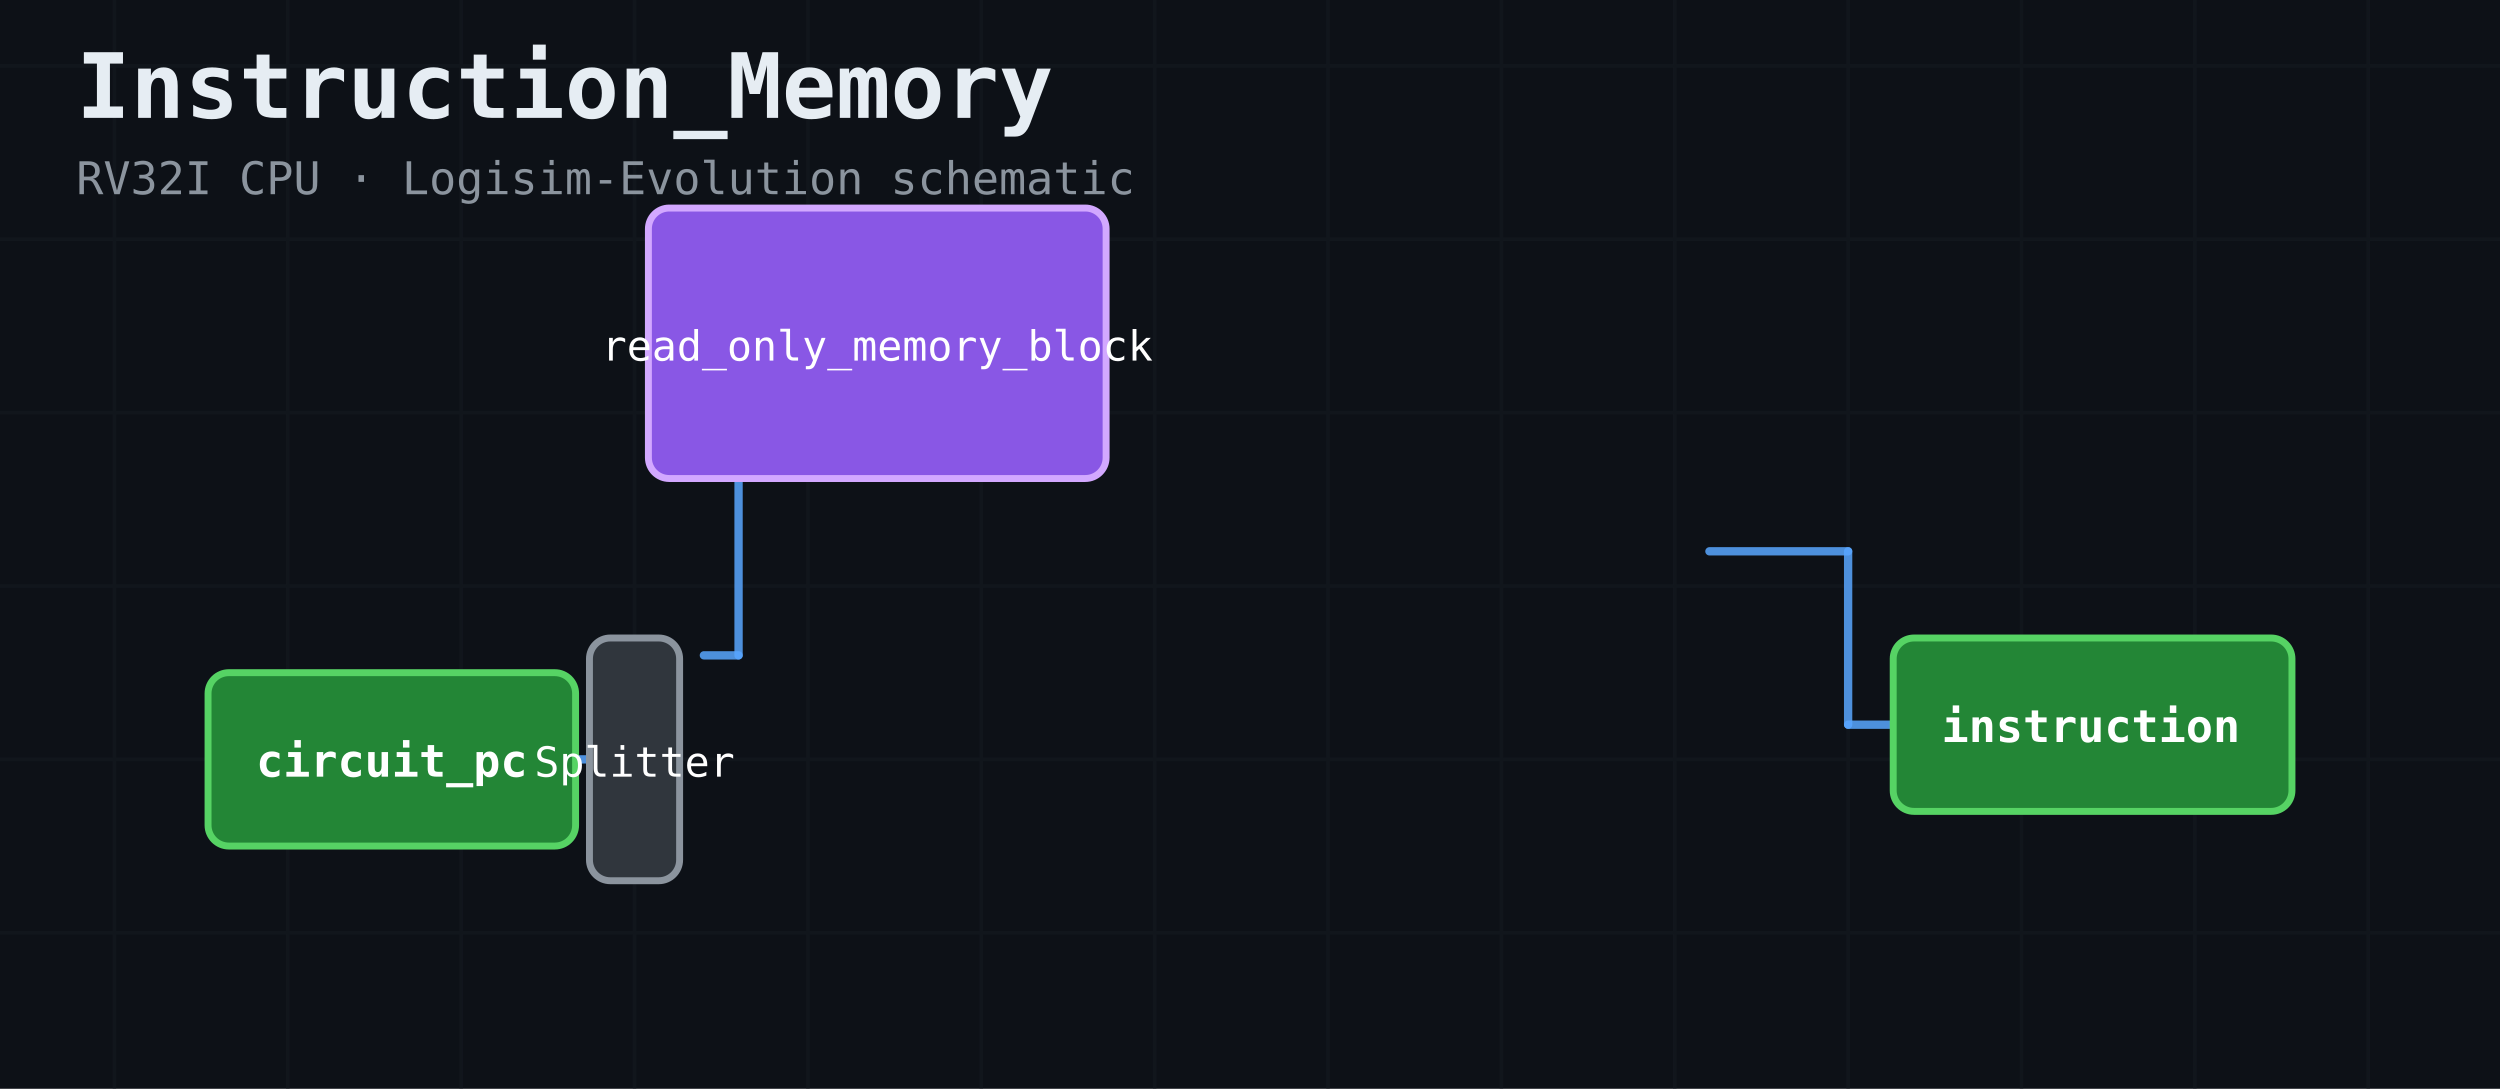
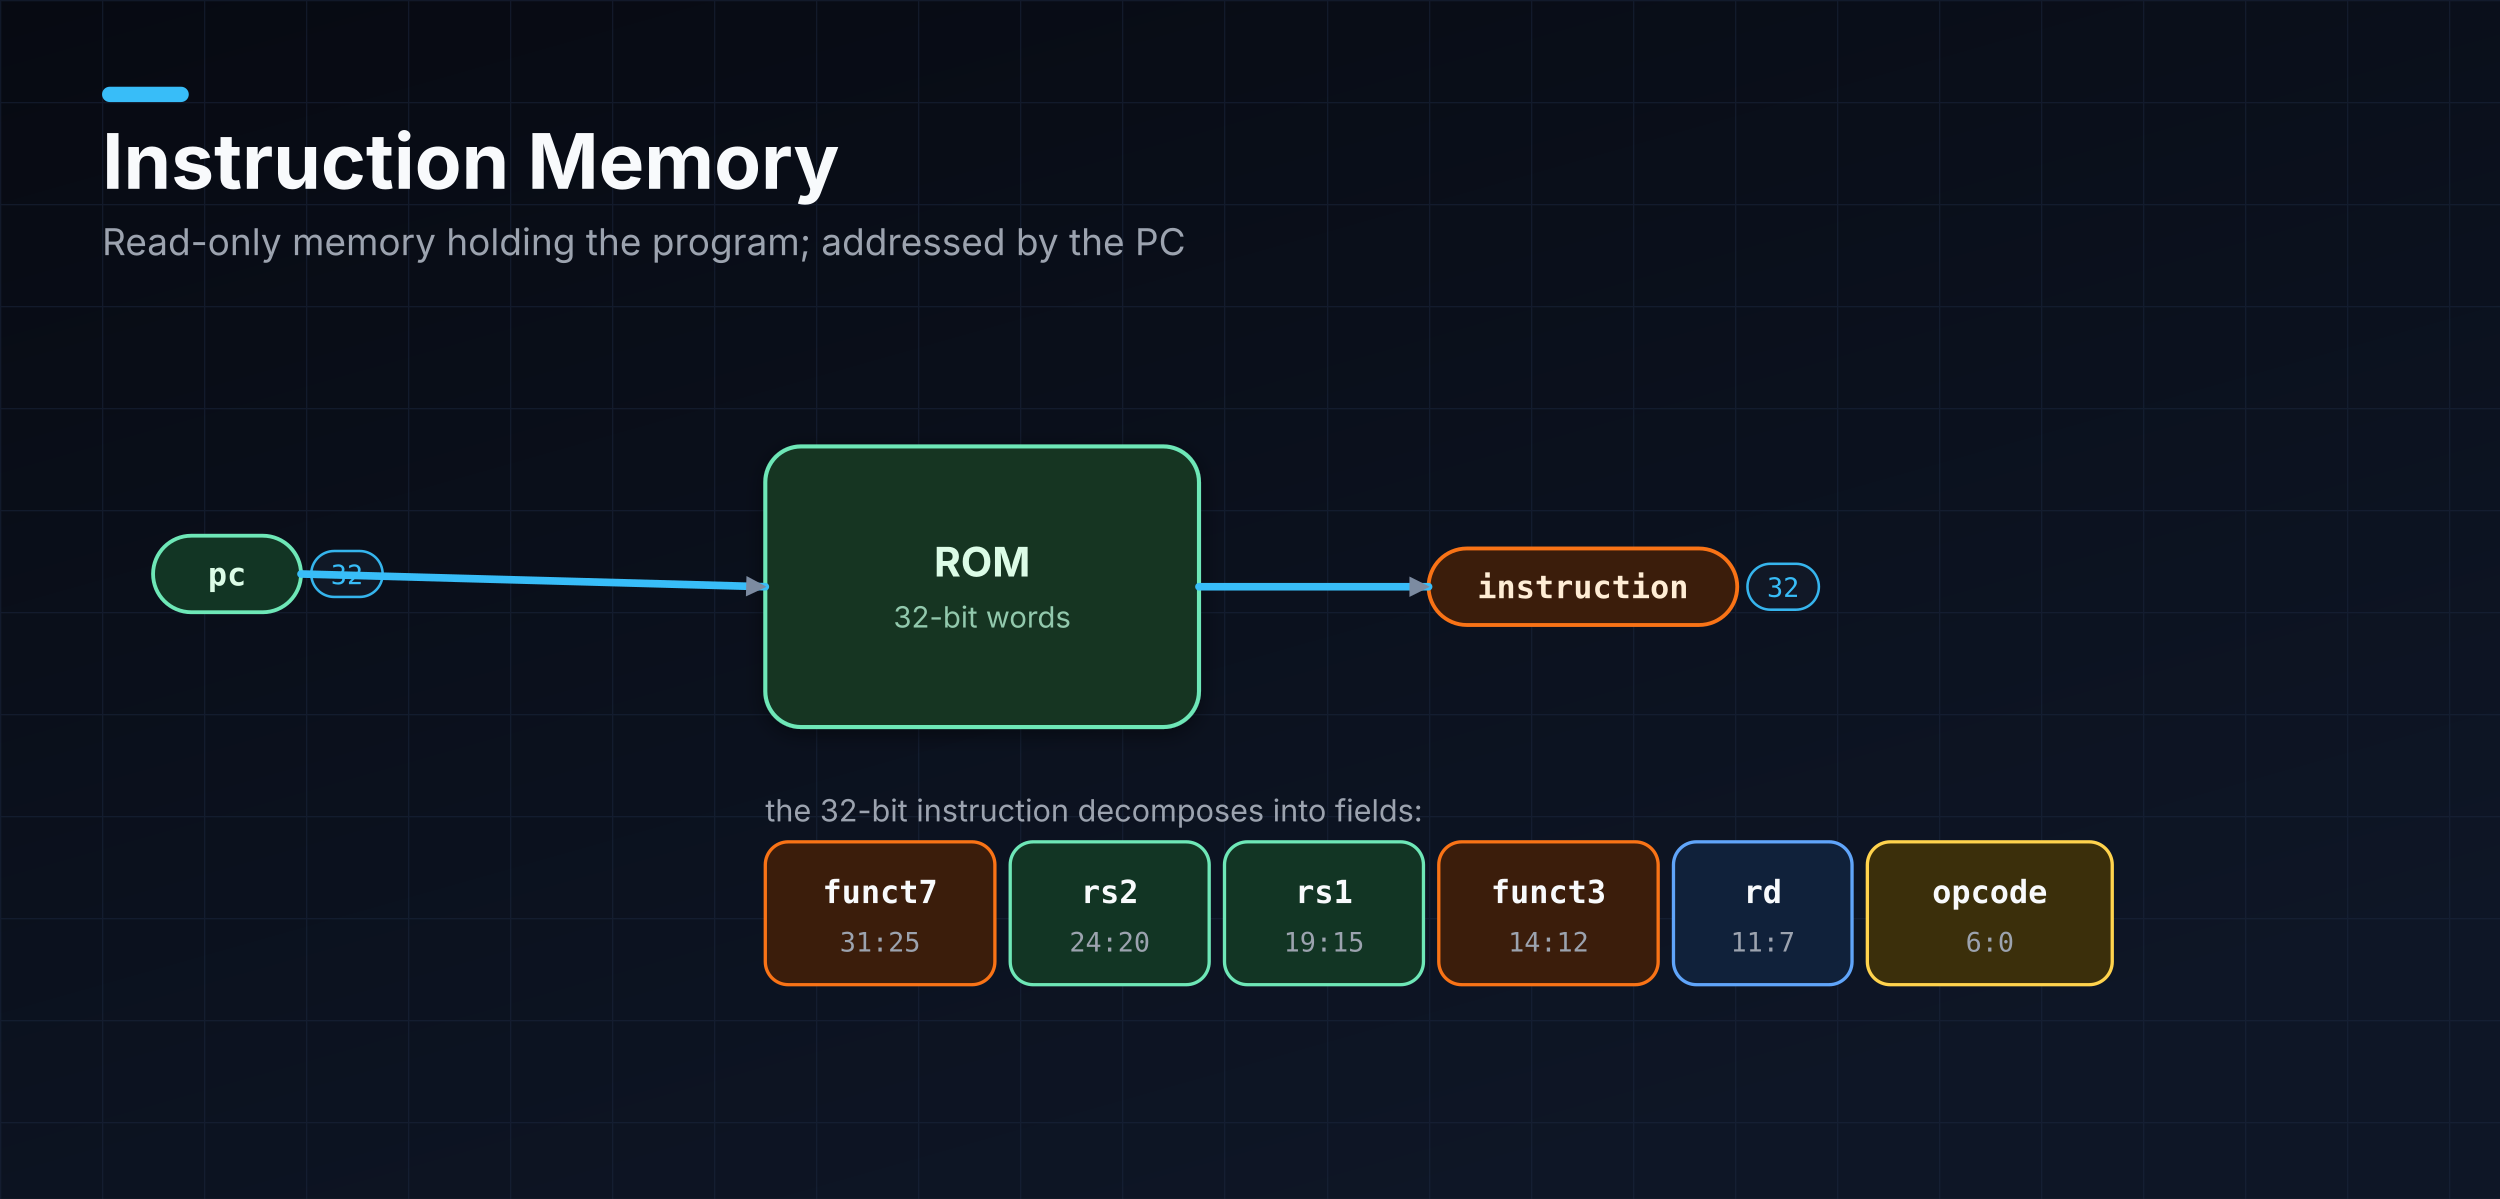
- <svg xmlns="http://www.w3.org/2000/svg" viewBox="517 2131 721 314" width="721" height="314" font-family="SFMono-Regular,Consolas,monospace">
-   <rect x="517" y="2131" width="721" height="314" fill="#0d1117" />
-   <g opacity="0.5">
-     <line x1="500" y1="2131" x2="500" y2="2445" stroke="#161b22" stroke-width="1" />
-     <line x1="550" y1="2131" x2="550" y2="2445" stroke="#161b22" stroke-width="1" />
-     <line x1="600" y1="2131" x2="600" y2="2445" stroke="#161b22" stroke-width="1" />
-     <line x1="650" y1="2131" x2="650" y2="2445" stroke="#161b22" stroke-width="1" />
-     <line x1="700" y1="2131" x2="700" y2="2445" stroke="#161b22" stroke-width="1" />
-     <line x1="750" y1="2131" x2="750" y2="2445" stroke="#161b22" stroke-width="1" />
-     <line x1="800" y1="2131" x2="800" y2="2445" stroke="#161b22" stroke-width="1" />
-     <line x1="850" y1="2131" x2="850" y2="2445" stroke="#161b22" stroke-width="1" />
-     <line x1="900" y1="2131" x2="900" y2="2445" stroke="#161b22" stroke-width="1" />
-     <line x1="950" y1="2131" x2="950" y2="2445" stroke="#161b22" stroke-width="1" />
-     <line x1="1000" y1="2131" x2="1000" y2="2445" stroke="#161b22" stroke-width="1" />
-     <line x1="1050" y1="2131" x2="1050" y2="2445" stroke="#161b22" stroke-width="1" />
-     <line x1="1100" y1="2131" x2="1100" y2="2445" stroke="#161b22" stroke-width="1" />
-     <line x1="1150" y1="2131" x2="1150" y2="2445" stroke="#161b22" stroke-width="1" />
-     <line x1="1200" y1="2131" x2="1200" y2="2445" stroke="#161b22" stroke-width="1" />
-     <line x1="517" y1="2100" x2="1238" y2="2100" stroke="#161b22" stroke-width="1" />
-     <line x1="517" y1="2150" x2="1238" y2="2150" stroke="#161b22" stroke-width="1" />
-     <line x1="517" y1="2200" x2="1238" y2="2200" stroke="#161b22" stroke-width="1" />
-     <line x1="517" y1="2250" x2="1238" y2="2250" stroke="#161b22" stroke-width="1" />
-     <line x1="517" y1="2300" x2="1238" y2="2300" stroke="#161b22" stroke-width="1" />
-     <line x1="517" y1="2350" x2="1238" y2="2350" stroke="#161b22" stroke-width="1" />
-     <line x1="517" y1="2400" x2="1238" y2="2400" stroke="#161b22" stroke-width="1" />
-   </g>
-   <text x="539" y="2165" fill="#e6edf3" font-size="26" font-weight="700">Instruction_Memory</text>
-   <text x="539" y="2187" fill="#8b949e" font-size="13">RV32I CPU · Logisim-Evolution schematic</text>
-   <g stroke-linecap="round">
-     <line x1="1010" y1="2290" x2="1050" y2="2290" stroke="#58a6ff" stroke-width="2.4" opacity="0.85" />
-     <line x1="1050" y1="2290" x2="1050" y2="2340" stroke="#58a6ff" stroke-width="2.4" opacity="0.85" />
-     <line x1="1050" y1="2340" x2="1120" y2="2340" stroke="#58a6ff" stroke-width="2.4" opacity="0.85" />
-     <line x1="630" y1="2350" x2="700" y2="2350" stroke="#58a6ff" stroke-width="2.4" opacity="0.85" />
-     <line x1="720" y1="2320" x2="730" y2="2320" stroke="#58a6ff" stroke-width="2.4" opacity="0.85" />
-     <line x1="730" y1="2240" x2="730" y2="2320" stroke="#58a6ff" stroke-width="2.4" opacity="0.85" />
-     <line x1="730" y1="2240" x2="770" y2="2240" stroke="#58a6ff" stroke-width="2.4" opacity="0.85" />
-   </g>
-   <rect x="1063" y="2315" width="115" height="50" rx="6" fill="#238636" stroke="#56d364" stroke-width="2" />
-   <text x="1120" y="2345" fill="#fff" font-size="13" font-weight="600" text-anchor="middle">instruction</text>
-   <rect x="577" y="2325" width="106" height="50" rx="6" fill="#238636" stroke="#56d364" stroke-width="2" />
-   <text x="630" y="2355" fill="#fff" font-size="13" font-weight="600" text-anchor="middle">circuit_pc</text>
-   <rect x="687" y="2315" width="26" height="70" rx="6" fill="#30363d" stroke="#8b949e" stroke-width="2" />
-   <text x="700" y="2355" fill="#fff" font-size="12" font-weight="500" text-anchor="middle">Splitter</text>
-   <rect x="704" y="2191" width="132" height="78" rx="6" fill="#8957e5" stroke="#d2a8ff" stroke-width="2" />
-   <text x="770" y="2235" fill="#fff" font-size="12" font-weight="500" text-anchor="middle">read_only_memory_block</text>
+ <svg xmlns="http://www.w3.org/2000/svg" viewBox="0 0 980 470" width="980" height="470" font-family="Inter, 'Helvetica Neue', 'Segoe UI', system-ui, Arial, sans-serif">
+   <defs>
+     <filter id="soft" x="-30%" y="-30%" width="160%" height="160%">
+       <feDropShadow dx="0" dy="2" stdDeviation="4" flood-color="#000000" flood-opacity="0.45" />
+     </filter>
+     <marker id="ar-data" markerWidth="10" markerHeight="10" refX="7.5" refY="4" orient="auto" markerUnits="userSpaceOnUse">
+       <path d="M0,0 L8,4 L0,8 Z" fill="#7C8BA1" />
+     </marker>
+     <marker id="ar-ctrl" markerWidth="10" markerHeight="10" refX="7.5" refY="4" orient="auto" markerUnits="userSpaceOnUse">
+       <path d="M0,0 L8,4 L0,8 Z" fill="#F97316" />
+     </marker>
+     <pattern id="grid" width="40" height="40" patternUnits="userSpaceOnUse">
+       <path d="M40 0 L0 0 0 40" fill="none" stroke="#1B2740" stroke-width="1" />
+     </pattern>
+     <linearGradient id="bgg" x1="0" y1="0" x2="0.6" y2="1">
+       <stop offset="0" stop-color="#070A12" />
+       <stop offset="1" stop-color="#0E1626" />
+     </linearGradient>
+   </defs>
+   <rect width="980" height="470" fill="url(#bgg)" />
+   <rect width="980" height="470" fill="url(#grid)" opacity="0.5" />
+   <rect x="40" y="34" width="34" height="6" rx="3" fill="#38BDF8" />
+   <text x="40" y="74" font-family="Inter, 'Helvetica Neue', 'Segoe UI', system-ui, Arial, sans-serif" font-size="30" font-weight="750" fill="#F8FAFC">Instruction Memory</text>
+   <text x="40" y="100" font-family="Inter, 'Helvetica Neue', 'Segoe UI', system-ui, Arial, sans-serif" font-size="14.5" fill="#9CA3AF">Read-only memory holding the program; addressed by the PC</text>
+   <rect x="60" y="210" width="58" height="30" rx="15" fill="#123524" stroke="#6EE7B7" stroke-width="1.5" />
+   <text x="89.0" y="229.5" text-anchor="middle" font-family="ui-monospace, 'SF Mono', Menlo, Consolas, monospace" font-size="12.5" font-weight="600" fill="#DCFCE7">pc</text>
+   <rect x="122.0" y="216" width="28" height="18" rx="9" fill="#111827" stroke="#38BDF8" stroke-width="1" opacity="0.95" />
+   <text x="136" y="229" text-anchor="middle" font-family="ui-monospace, 'SF Mono', Menlo, Consolas, monospace" font-size="10.5" fill="#38BDF8">32</text>
+   <rect x="300" y="175" width="170" height="110" rx="14" fill="#123524" stroke="#6EE7B7" stroke-width="1.6" filter="url(#soft)" />
+   <text x="385.0" y="226.0" text-anchor="middle" font-family="Inter, 'Helvetica Neue', 'Segoe UI', system-ui, Arial, sans-serif" font-size="16" font-weight="650" fill="#DCFCE7">ROM</text>
+   <text x="385.0" y="246.0" text-anchor="middle" font-family="Inter, 'Helvetica Neue', 'Segoe UI', system-ui, Arial, sans-serif" font-size="11.5" fill="#92C9AD">32-bit words</text>
+   <rect x="560" y="215" width="121" height="30" rx="15" fill="#3B1D0B" stroke="#F97316" stroke-width="1.5" />
+   <text x="620.5" y="234.5" text-anchor="middle" font-family="ui-monospace, 'SF Mono', Menlo, Consolas, monospace" font-size="12.5" font-weight="600" fill="#FFEDD5">instruction</text>
+   <rect x="685.0" y="221" width="28" height="18" rx="9" fill="#111827" stroke="#38BDF8" stroke-width="1" opacity="0.95" />
+   <text x="699" y="234" text-anchor="middle" font-family="ui-monospace, 'SF Mono', Menlo, Consolas, monospace" font-size="10.5" fill="#38BDF8">32</text>
+   <path d="M 118 225 L 300 230.0 " fill="none" stroke="#38BDF8" stroke-width="3.0" stroke-linecap="round" stroke-linejoin="round" marker-end="url(#ar-data)" />
+   <path d="M 470 230.0 L 560 230 " fill="none" stroke="#38BDF8" stroke-width="3.0" stroke-linecap="round" stroke-linejoin="round" marker-end="url(#ar-data)" />
+   <text x="300" y="322" text-anchor="start" font-family="Inter, 'Helvetica Neue', 'Segoe UI', system-ui, Arial, sans-serif" font-size="12" font-weight="400" fill="#9CA3AF">the 32-bit instruction decomposes into fields:</text>
+   <rect x="300" y="330" width="90" height="56" rx="9" fill="#3B1D0B" stroke="#F97316" stroke-width="1.3" />
+   <text x="345.0" y="354" text-anchor="middle" font-family="ui-monospace, 'SF Mono', Menlo, Consolas, monospace" font-size="12.5" font-weight="650" fill="#F8FAFC">funct7</text>
+   <text x="345.0" y="373" text-anchor="middle" font-family="ui-monospace, 'SF Mono', Menlo, Consolas, monospace" font-size="10.5" font-weight="400" fill="#9CA3AF">31:25</text>
+   <rect x="396" y="330" width="78" height="56" rx="9" fill="#123524" stroke="#6EE7B7" stroke-width="1.3" />
+   <text x="435.0" y="354" text-anchor="middle" font-family="ui-monospace, 'SF Mono', Menlo, Consolas, monospace" font-size="12.5" font-weight="650" fill="#F8FAFC">rs2</text>
+   <text x="435.0" y="373" text-anchor="middle" font-family="ui-monospace, 'SF Mono', Menlo, Consolas, monospace" font-size="10.5" font-weight="400" fill="#9CA3AF">24:20</text>
+   <rect x="480" y="330" width="78" height="56" rx="9" fill="#123524" stroke="#6EE7B7" stroke-width="1.3" />
+   <text x="519.0" y="354" text-anchor="middle" font-family="ui-monospace, 'SF Mono', Menlo, Consolas, monospace" font-size="12.5" font-weight="650" fill="#F8FAFC">rs1</text>
+   <text x="519.0" y="373" text-anchor="middle" font-family="ui-monospace, 'SF Mono', Menlo, Consolas, monospace" font-size="10.5" font-weight="400" fill="#9CA3AF">19:15</text>
+   <rect x="564" y="330" width="86" height="56" rx="9" fill="#3B1D0B" stroke="#F97316" stroke-width="1.3" />
+   <text x="607.0" y="354" text-anchor="middle" font-family="ui-monospace, 'SF Mono', Menlo, Consolas, monospace" font-size="12.5" font-weight="650" fill="#F8FAFC">funct3</text>
+   <text x="607.0" y="373" text-anchor="middle" font-family="ui-monospace, 'SF Mono', Menlo, Consolas, monospace" font-size="10.5" font-weight="400" fill="#9CA3AF">14:12</text>
+   <rect x="656" y="330" width="70" height="56" rx="9" fill="#10213A" stroke="#60A5FA" stroke-width="1.3" />
+   <text x="691.0" y="354" text-anchor="middle" font-family="ui-monospace, 'SF Mono', Menlo, Consolas, monospace" font-size="12.5" font-weight="650" fill="#F8FAFC">rd</text>
+   <text x="691.0" y="373" text-anchor="middle" font-family="ui-monospace, 'SF Mono', Menlo, Consolas, monospace" font-size="10.5" font-weight="400" fill="#9CA3AF">11:7</text>
+   <rect x="732" y="330" width="96" height="56" rx="9" fill="#3B2F0B" stroke="#FFD34D" stroke-width="1.3" />
+   <text x="780.0" y="354" text-anchor="middle" font-family="ui-monospace, 'SF Mono', Menlo, Consolas, monospace" font-size="12.5" font-weight="650" fill="#F8FAFC">opcode</text>
+   <text x="780.0" y="373" text-anchor="middle" font-family="ui-monospace, 'SF Mono', Menlo, Consolas, monospace" font-size="10.5" font-weight="400" fill="#9CA3AF">6:0</text>
</svg>
